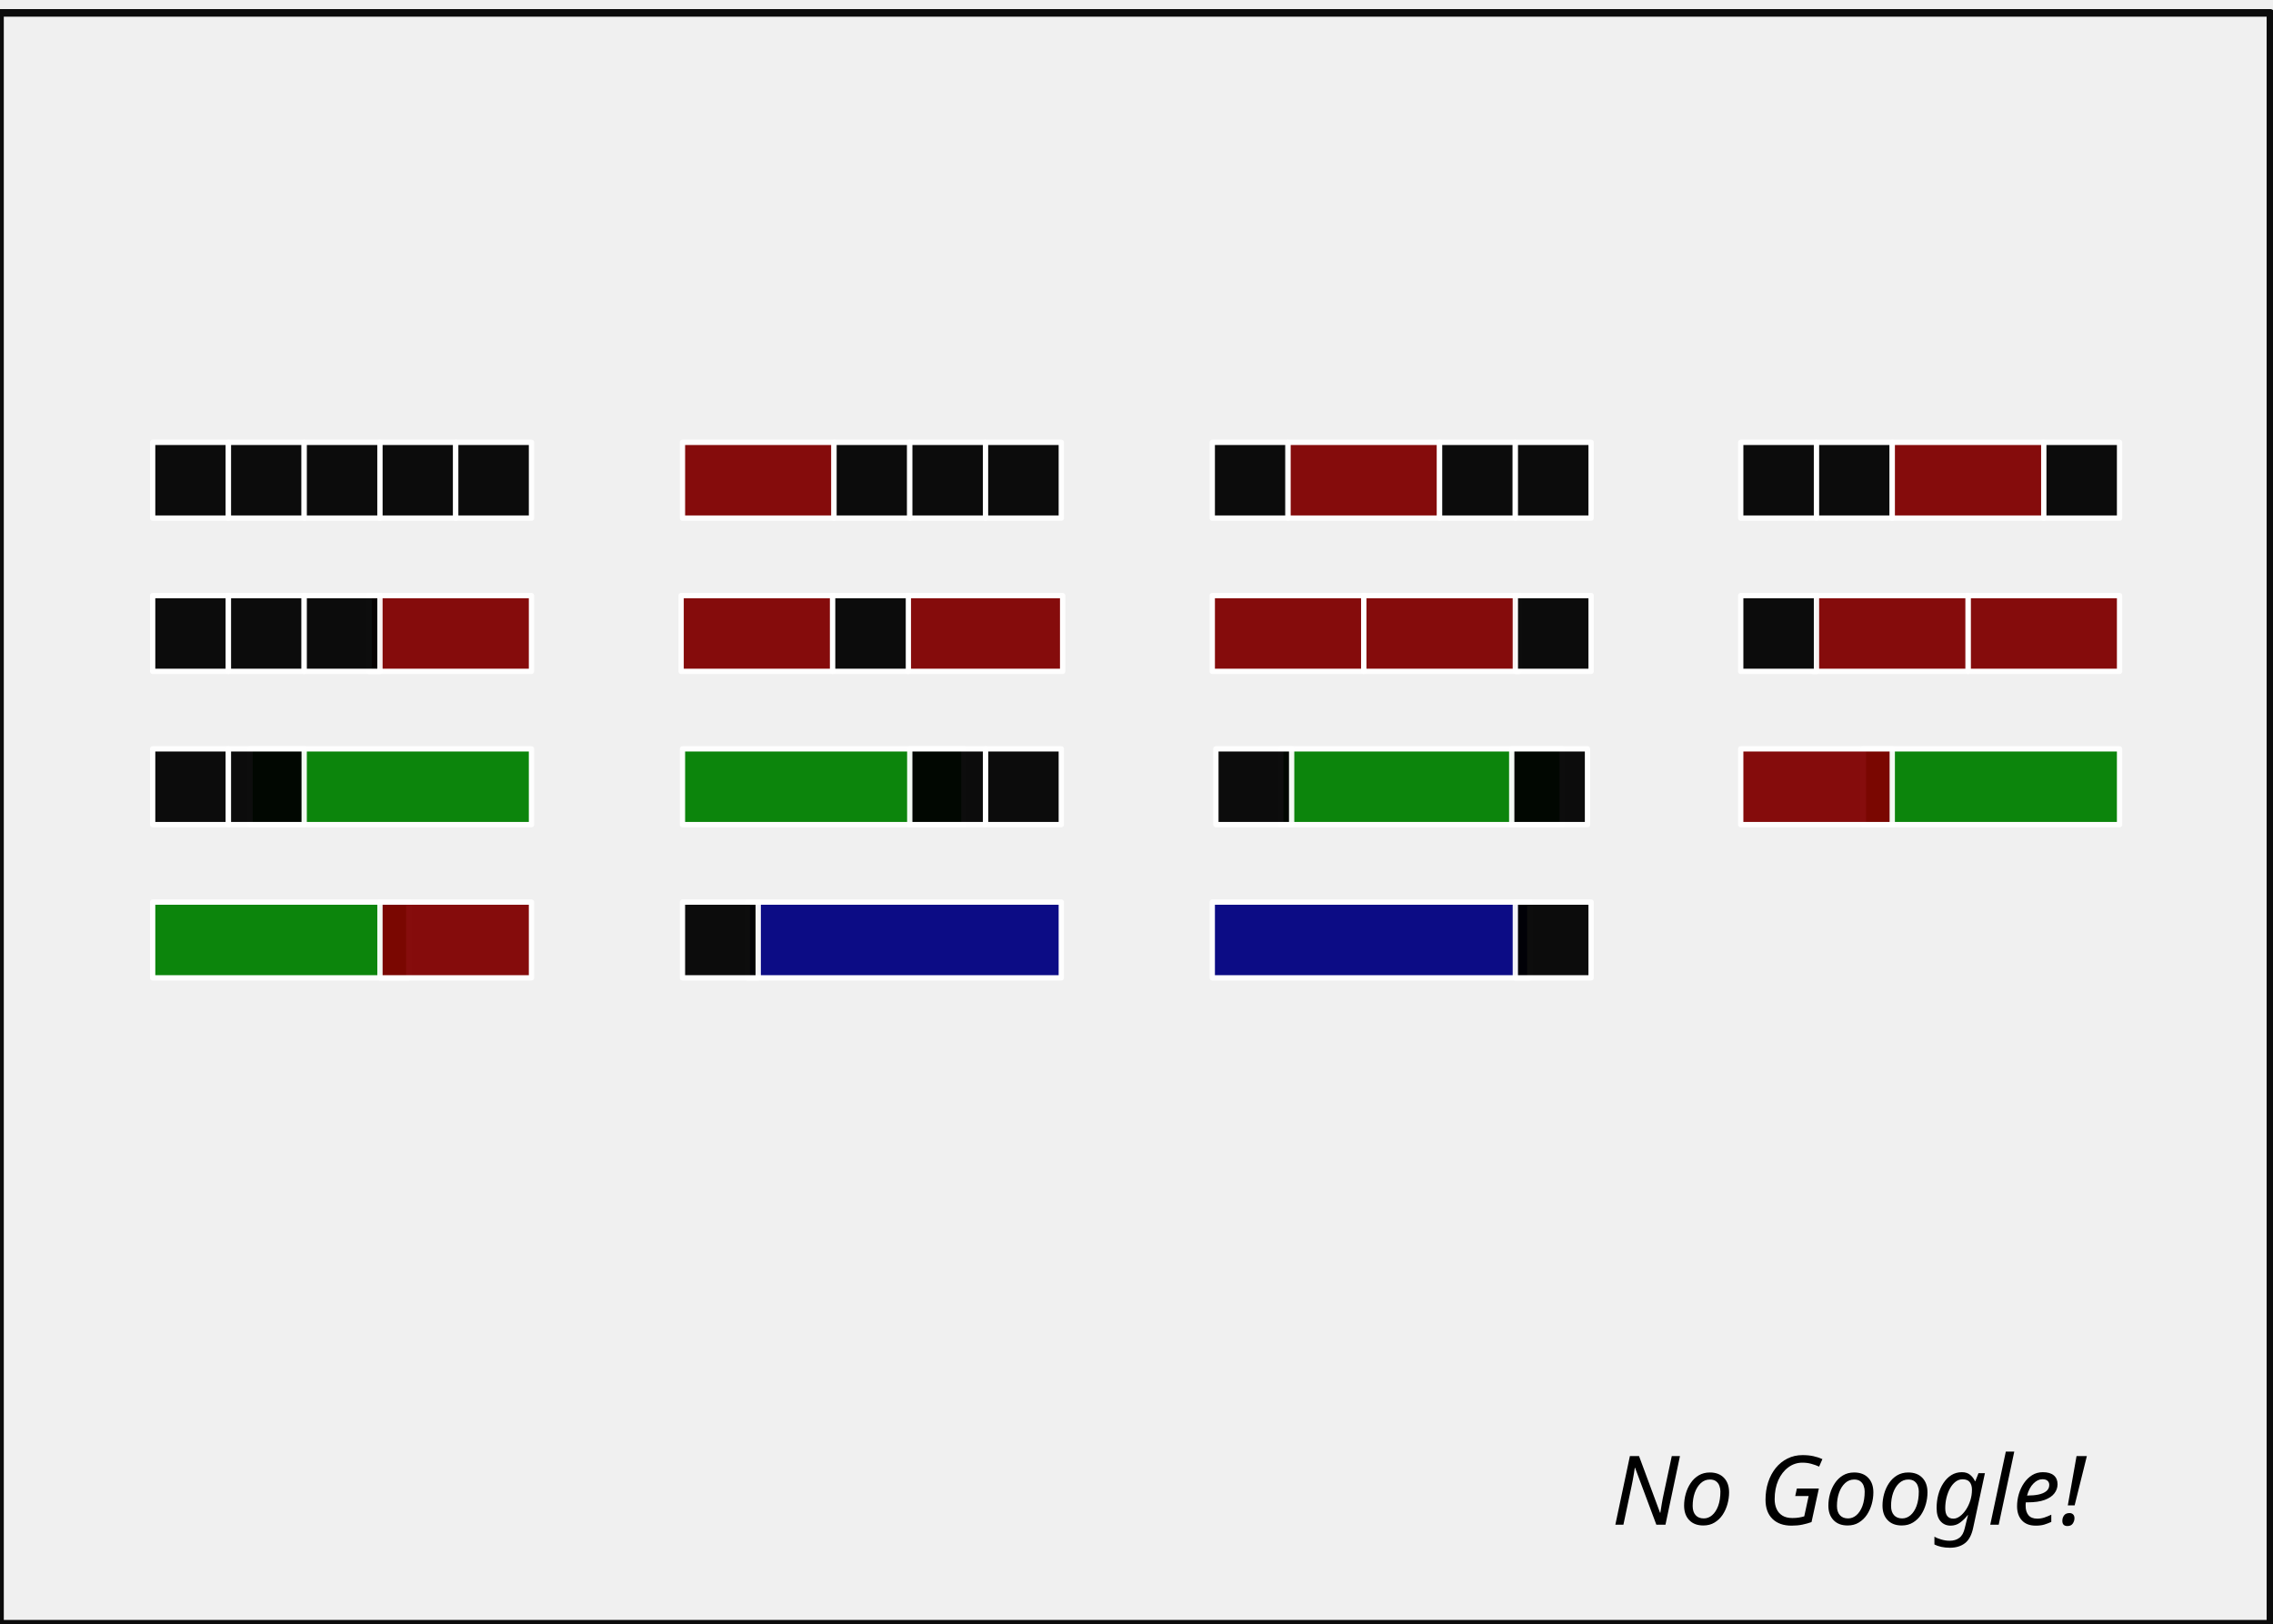
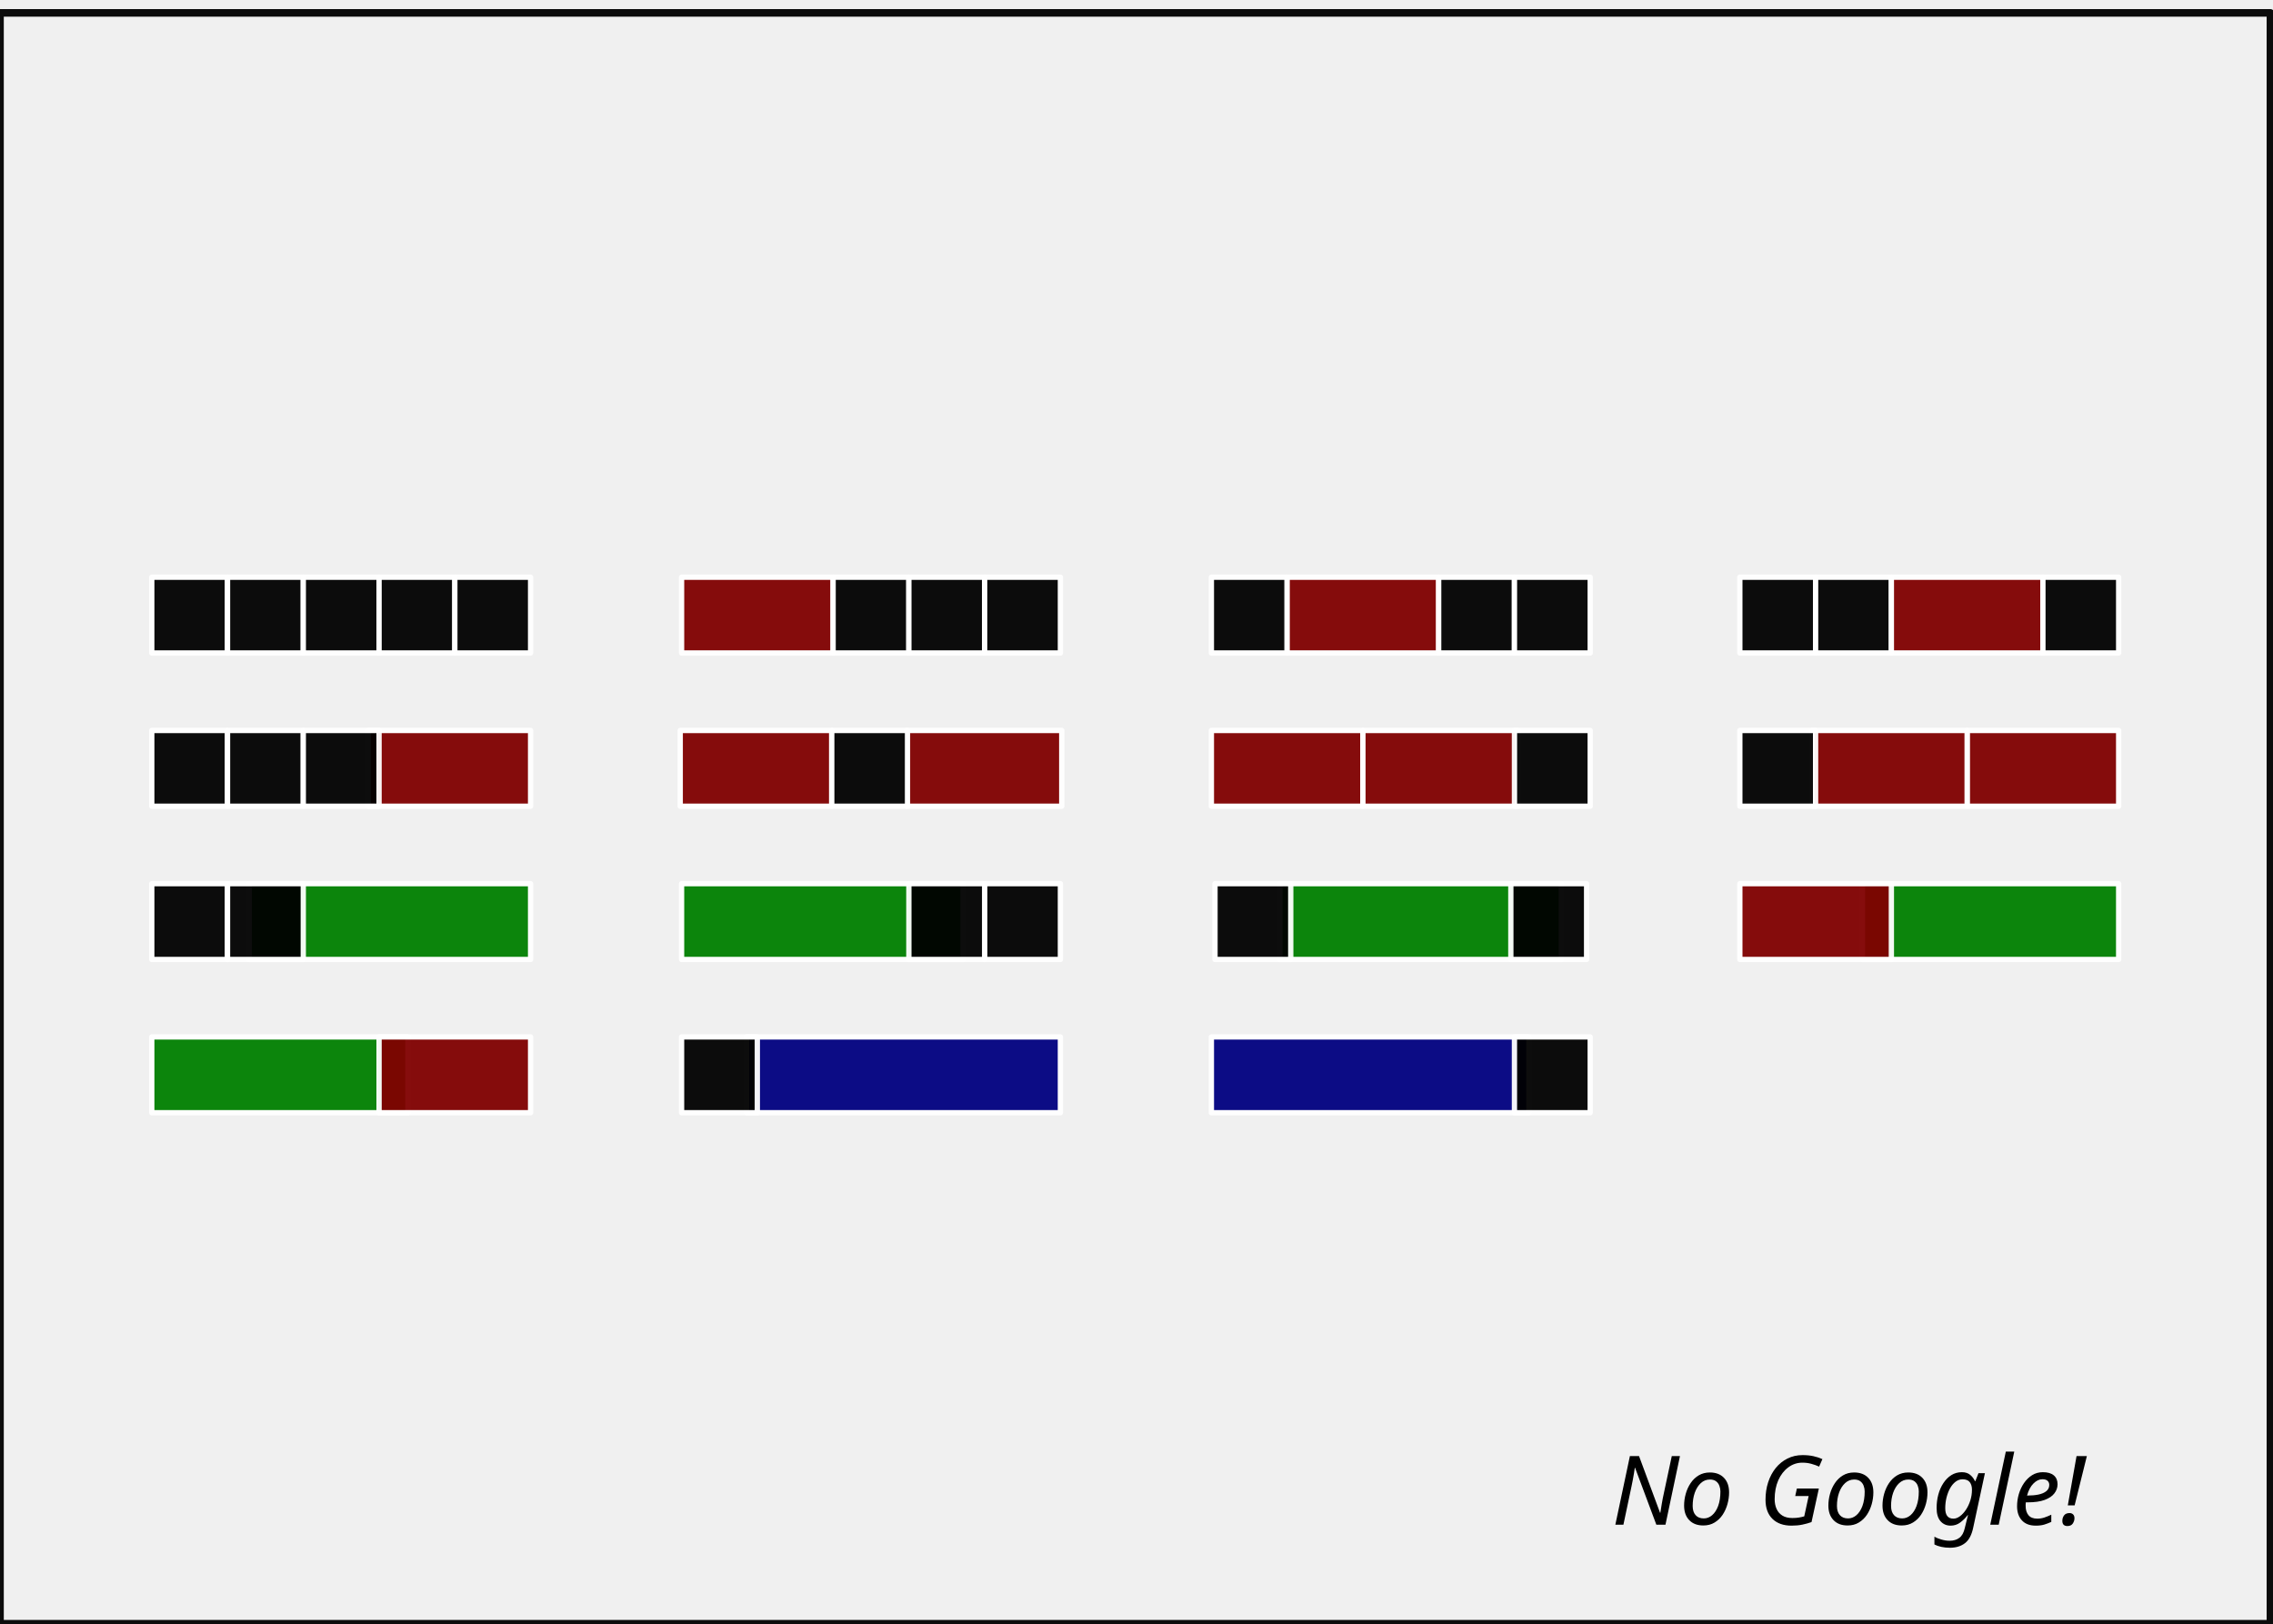
<svg xmlns="http://www.w3.org/2000/svg" width="630" height="450" id="svg2" version="1.1">
  <defs id="defs4" />
  <g id="layer1" transform="translate(0,-3759.449)">
    <text xml:space="preserve" style="font-size:26.643px;font-style:normal;font-weight:normal;text-align:center;line-height:125%;letter-spacing:0px;word-spacing:0px;text-anchor:middle;fill:#000000;fill-opacity:1;stroke:none;font-family:Sans" x="529.666" y="4181.994" id="text3813">
      <tspan id="tspan3815" x="529.666" y="4181.994" style="font-style:italic">No Google!</tspan>
    </text>
    <rect style="opacity:0.948;fill:none;stroke:#000000;stroke-width:2.1;stroke-linejoin:round;stroke-miterlimit:4;stroke-opacity:1;stroke-dasharray:none;stroke-dashoffset:0" id="rect4111" width="629.286" height="446.428" x="0" y="3763.021" />
-     <flowRoot xml:space="preserve" id="flowRoot3844" style="font-size:13px;font-style:normal;font-weight:normal;text-align:center;line-height:125%;letter-spacing:0px;word-spacing:0px;text-anchor:middle;fill:#000000;fill-opacity:1;stroke:none;font-family:Sans" transform="translate(0,3759.449)">
+     <flowRoot xml:space="preserve" id="flowRoot3844" style="font-size:13px;font-style:normal;font-weight:normal;text-align:center;line-height:125%;letter-spacing:0px;word-spacing:0px;text-anchor:middle;fill:#000000;fill-opacity:1;stroke:none;font-family:Sans" transform="translate(32.82548,3777.632)">
      <flowRegion id="flowRegion3846">
-         <rect id="rect3848" width="612.857" height="189.286" x="3.571" y="13.571" />
+         <rect id="rect3848" width="554.268" height="186.255" x="3.571" y="13.571" />
      </flowRegion>
-       <flowPara id="flowPara3850" style="font-size:16px">Using a combination of black square tiles and oblong tiles chosen from: red tiles measuring two units, green tiles measuring three units, and blue tiles measuring four units, it is possible to tile a row measuring five units in length in exactly fifteen different ways.</flowPara>
+       <flowPara id="flowPara3850" style="font-size:16px;font-style:normal;font-variant:normal;font-weight:500;font-stretch:normal;text-align:justify;text-anchor:start;font-family:CMU Serif;-inkscape-font-specification:CMU Serif Medium">Using a combination of black square tiles and oblong tiles chosen from: red tiles measuring two units, green tiles measuring three units, and blue tiles measuring four units, it is possible to tile a row measuring five units in length in exactly fifteen different ways.</flowPara>
    </flowRoot>
-     <flowRoot xml:space="preserve" id="flowRoot3852" style="font-size:13px;font-style:normal;font-weight:normal;text-align:center;line-height:125%;letter-spacing:0px;word-spacing:0px;text-anchor:middle;fill:#000000;fill-opacity:1;stroke:none;font-family:Sans" transform="translate(3.571429,3759.449)">
+     <flowRoot xml:space="preserve" id="flowRoot3852" style="font-size:13px;font-style:normal;font-weight:normal;text-align:center;line-height:125%;letter-spacing:0px;word-spacing:0px;text-anchor:middle;fill:#000000;fill-opacity:1;stroke:none;font-family:Sans" transform="translate(1.950083,3759.449)">
      <flowRegion id="flowRegion3854">
        <rect id="rect3856" width="623.572" height="44.286" x="5.2234378e-07" y="347.857" />
      </flowRegion>
-       <flowPara id="flowPara3858" style="font-size:18px">How many ways can a row, measuring fifty units, in length be tiled?</flowPara>
+       <flowPara id="flowPara3858" style="font-size:18px;font-style:normal;font-variant:normal;font-weight:500;font-stretch:normal;font-family:CMU Serif;-inkscape-font-specification:CMU Serif Medium">How many ways can a row, measuring fifty units, in length be tiled?</flowPara>
    </flowRoot>
-     <g id="g4092" transform="translate(15.31012,-6.410086)">
+     <g id="g4092" transform="translate(15.06291,30.96556)">
      <g transform="translate(2,25.00004)" id="g3965">
        <rect style="opacity:0.948;fill:#000000;stroke:#ffffff;stroke-width:1.47;stroke-linejoin:round;stroke-miterlimit:4;stroke-opacity:1;stroke-dasharray:none;stroke-dashoffset:0" id="rect3967" width="21" height="21" x="25" y="3863.449" />
        <rect style="opacity:0.948;fill:#000000;stroke:#ffffff;stroke-width:1.47;stroke-linejoin:round;stroke-miterlimit:4;stroke-opacity:1;stroke-dasharray:none;stroke-dashoffset:0" id="rect3969" width="21" height="21" x="46" y="3863.449" />
        <rect style="opacity:0.948;fill:#000000;stroke:#ffffff;stroke-width:1.47;stroke-linejoin:round;stroke-miterlimit:4;stroke-opacity:1;stroke-dasharray:none;stroke-dashoffset:0" id="rect3971" width="21" height="21" x="67" y="3863.449" />
        <rect style="opacity:0.948;fill:#000000;stroke:#ffffff;stroke-width:1.47;stroke-linejoin:round;stroke-miterlimit:4;stroke-opacity:1;stroke-dasharray:none;stroke-dashoffset:0" id="rect3973" width="21" height="21" x="88" y="3863.449" />
        <rect y="3863.449" x="109" height="21" width="21" id="rect3975" style="opacity:0.948;fill:#000000;stroke:#ffffff;stroke-width:1.47;stroke-linejoin:round;stroke-miterlimit:4;stroke-opacity:1;stroke-dasharray:none;stroke-dashoffset:0" />
      </g>
      <g transform="translate(153.6899,-2.589888)" id="g4083">
        <rect style="opacity:0.948;fill:#000080;stroke:#ffffff;stroke-width:1.47;stroke-linejoin:round;stroke-miterlimit:4;stroke-opacity:1;stroke-dasharray:none;stroke-dashoffset:0" id="rect3979" width="88" height="21" x="167" y="4018.449" />
        <rect y="4018.449" x="251" height="21" width="21" id="rect3987" style="opacity:0.948;fill:#000000;stroke:#ffffff;stroke-width:1.47;stroke-linejoin:round;stroke-miterlimit:4;stroke-opacity:1;stroke-dasharray:none;stroke-dashoffset:0" />
      </g>
      <g transform="translate(-133.1551,-2.589888)" id="g4079">
        <rect style="opacity:0.948;fill:#000080;stroke:#ffffff;stroke-width:1.47;stroke-linejoin:round;stroke-miterlimit:4;stroke-opacity:1;stroke-dasharray:none;stroke-dashoffset:0" id="rect3919" width="87" height="21" x="325" y="4018.449" />
        <rect y="4018.449" x="307" height="21" width="21" id="rect3911" style="opacity:0.948;fill:#000000;stroke:#ffffff;stroke-width:1.47;stroke-linejoin:round;stroke-miterlimit:4;stroke-opacity:1;stroke-dasharray:none;stroke-dashoffset:0" />
      </g>
      <g transform="translate(146.845,4.940087)" id="g4059">
        <rect transform="scale(-1,1)" style="opacity:0.948;fill:#008000;stroke:#ffffff;stroke-width:1.47;stroke-linejoin:round;stroke-miterlimit:4;stroke-opacity:1;stroke-dasharray:none;stroke-dashoffset:0" id="rect4007" width="78" height="21" x="-105" y="3968.449" />
        <rect transform="scale(-1,1)" y="3968.449" x="-132" height="21" width="21" id="rect4009" style="opacity:0.948;fill:#000000;stroke:#ffffff;stroke-width:1.47;stroke-linejoin:round;stroke-miterlimit:4;stroke-opacity:1;stroke-dasharray:none;stroke-dashoffset:0" />
        <rect transform="scale(-1,1)" y="3968.449" x="-111" height="21" width="21" id="rect4011" style="opacity:0.948;fill:#000000;stroke:#ffffff;stroke-width:1.47;stroke-linejoin:round;stroke-miterlimit:4;stroke-opacity:1;stroke-dasharray:none;stroke-dashoffset:0" />
      </g>
      <g transform="translate(142.6899,4.940087)" id="g4064">
        <rect transform="scale(-1,1)" style="opacity:0.948;fill:#008000;stroke:#ffffff;stroke-width:1.47;stroke-linejoin:round;stroke-miterlimit:4;stroke-opacity:1;stroke-dasharray:none;stroke-dashoffset:0" id="rect4013" width="78" height="21" x="-275" y="3968.449" />
        <rect transform="scale(-1,1)" y="3968.449" x="-282" height="21" width="21" id="rect4015" style="opacity:0.948;fill:#000000;stroke:#ffffff;stroke-width:1.47;stroke-linejoin:round;stroke-miterlimit:4;stroke-opacity:1;stroke-dasharray:none;stroke-dashoffset:0" />
        <rect transform="scale(-1,1)" y="3968.449" x="-200" height="21" width="21" id="rect4017" style="opacity:0.948;fill:#000000;stroke:#ffffff;stroke-width:1.47;stroke-linejoin:round;stroke-miterlimit:4;stroke-opacity:1;stroke-dasharray:none;stroke-dashoffset:0" />
      </g>
      <g transform="translate(-285,4.940087)" id="g4069">
        <rect y="3968.449" x="339" height="21" width="78" id="rect3880" style="opacity:0.948;fill:#008000;stroke:#ffffff;stroke-width:1.47;stroke-linejoin:round;stroke-miterlimit:4;stroke-opacity:1;stroke-dasharray:none;stroke-dashoffset:0" />
        <rect style="opacity:0.948;fill:#000000;stroke:#ffffff;stroke-width:1.47;stroke-linejoin:round;stroke-miterlimit:4;stroke-opacity:1;stroke-dasharray:none;stroke-dashoffset:0" id="rect3872" width="21" height="21" x="312" y="3968.449" />
        <rect style="opacity:0.948;fill:#000000;stroke:#ffffff;stroke-width:1.47;stroke-linejoin:round;stroke-miterlimit:4;stroke-opacity:1;stroke-dasharray:none;stroke-dashoffset:0" id="rect3874" width="21" height="21" x="333" y="3968.449" />
      </g>
      <g transform="translate(2.000006,21.47006)" id="g4053">
        <rect style="opacity:0.948;fill:#800000;stroke:#ffffff;stroke-width:1.47;stroke-linejoin:round;stroke-miterlimit:4;stroke-opacity:1;stroke-dasharray:none;stroke-dashoffset:0" id="rect3999" width="45" height="21" x="85" y="3909.449" />
        <rect y="3909.449" x="25" height="21" width="21" id="rect4001" style="opacity:0.948;fill:#000000;stroke:#ffffff;stroke-width:1.47;stroke-linejoin:round;stroke-miterlimit:4;stroke-opacity:1;stroke-dasharray:none;stroke-dashoffset:0" />
        <rect y="3909.449" x="46" height="21" width="21" id="rect4003" style="opacity:0.948;fill:#000000;stroke:#ffffff;stroke-width:1.47;stroke-linejoin:round;stroke-miterlimit:4;stroke-opacity:1;stroke-dasharray:none;stroke-dashoffset:0" />
        <rect y="3909.449" x="67" height="21" width="21" id="rect4005" style="opacity:0.948;fill:#000000;stroke:#ffffff;stroke-width:1.47;stroke-linejoin:round;stroke-miterlimit:4;stroke-opacity:1;stroke-dasharray:none;stroke-dashoffset:0" />
      </g>
      <g transform="translate(-1.155061,25.00003)" id="g4019">
        <rect y="3863.449" x="175" height="21" width="42" id="rect3926" style="opacity:0.948;fill:#800000;stroke:#ffffff;stroke-width:1.47;stroke-linejoin:round;stroke-miterlimit:4;stroke-opacity:1;stroke-dasharray:none;stroke-dashoffset:0" />
        <rect y="3863.449" x="217" height="21" width="21" id="rect3928" style="opacity:0.948;fill:#000000;stroke:#ffffff;stroke-width:1.47;stroke-linejoin:round;stroke-miterlimit:4;stroke-opacity:1;stroke-dasharray:none;stroke-dashoffset:0" />
        <rect y="3863.449" x="238" height="21" width="21" id="rect3930" style="opacity:0.948;fill:#000000;stroke:#ffffff;stroke-width:1.47;stroke-linejoin:round;stroke-miterlimit:4;stroke-opacity:1;stroke-dasharray:none;stroke-dashoffset:0" />
        <rect style="opacity:0.948;fill:#000000;stroke:#ffffff;stroke-width:1.47;stroke-linejoin:round;stroke-miterlimit:4;stroke-opacity:1;stroke-dasharray:none;stroke-dashoffset:0" id="rect3932" width="21" height="21" x="259" y="3863.449" />
      </g>
      <g transform="translate(145.6899,22.47005)" id="g4048">
        <rect style="opacity:0.948;fill:#800000;stroke:#ffffff;stroke-width:1.47;stroke-linejoin:round;stroke-miterlimit:4;stroke-opacity:1;stroke-dasharray:none;stroke-dashoffset:0" id="rect3940" width="42" height="21" x="175" y="3908.449" />
        <rect style="opacity:0.948;fill:#800000;stroke:#ffffff;stroke-width:1.47;stroke-linejoin:round;stroke-miterlimit:4;stroke-opacity:1;stroke-dasharray:none;stroke-dashoffset:0" id="rect3942" width="43" height="21" x="217" y="3908.449" />
        <rect y="3908.449" x="259" height="21" width="21" id="rect3944" style="opacity:0.948;fill:#000000;stroke:#ffffff;stroke-width:1.47;stroke-linejoin:round;stroke-miterlimit:4;stroke-opacity:1;stroke-dasharray:none;stroke-dashoffset:0" />
      </g>
      <g transform="translate(-1.840122,22.47005)" id="g4037">
        <g transform="matrix(-1,0,0,1,1042,0)" id="g3951">
          <rect y="3908.449" x="468" height="21" width="42" id="rect3953" style="opacity:0.948;fill:#800000;stroke:#ffffff;stroke-width:1.47;stroke-linejoin:round;stroke-miterlimit:4;stroke-opacity:1;stroke-dasharray:none;stroke-dashoffset:0" />
          <rect y="3908.449" x="510" height="21" width="43" id="rect3955" style="opacity:0.948;fill:#800000;stroke:#ffffff;stroke-width:1.47;stroke-linejoin:round;stroke-miterlimit:4;stroke-opacity:1;stroke-dasharray:none;stroke-dashoffset:0" />
          <rect style="opacity:0.948;fill:#000000;stroke:#ffffff;stroke-width:1.47;stroke-linejoin:round;stroke-miterlimit:4;stroke-opacity:1;stroke-dasharray:none;stroke-dashoffset:0" id="rect3957" width="21" height="21" x="552" y="3908.449" />
        </g>
      </g>
      <g transform="translate(-442,46.41007)" id="g4074">
        <g transform="matrix(-1,0,0,1,1042,61.00003)" id="g3959">
          <rect style="opacity:0.948;fill:#008000;stroke:#ffffff;stroke-width:1.47;stroke-linejoin:round;stroke-miterlimit:4;stroke-opacity:1;stroke-dasharray:none;stroke-dashoffset:0" id="rect3961" width="71" height="21" x="502" y="3908.449" />
          <rect y="3908.449" x="468" height="21" width="42" id="rect3963" style="opacity:0.948;fill:#800000;stroke:#ffffff;stroke-width:1.47;stroke-linejoin:round;stroke-miterlimit:4;stroke-opacity:1;stroke-dasharray:none;stroke-dashoffset:0" />
        </g>
      </g>
      <g transform="translate(445.1599,-45.05996)" id="g4087">
        <g id="g3946" transform="translate(-446,110)">
          <rect y="3908.449" x="502" height="21" width="71" id="rect3938" style="opacity:0.948;fill:#008000;stroke:#ffffff;stroke-width:1.47;stroke-linejoin:round;stroke-miterlimit:4;stroke-opacity:1;stroke-dasharray:none;stroke-dashoffset:0" />
          <rect style="opacity:0.948;fill:#800000;stroke:#ffffff;stroke-width:1.47;stroke-linejoin:round;stroke-miterlimit:4;stroke-opacity:1;stroke-dasharray:none;stroke-dashoffset:0" id="rect3934" width="42" height="21" x="468" y="3908.449" />
        </g>
      </g>
      <g transform="translate(-134.53,22.47005)" id="g4043">
        <rect style="opacity:0.948;fill:#800000;stroke:#ffffff;stroke-width:1.47;stroke-linejoin:round;stroke-miterlimit:4;stroke-opacity:1;stroke-dasharray:none;stroke-dashoffset:0" id="rect3882" width="42" height="21" x="308" y="3908.449" />
        <rect style="opacity:0.948;fill:#800000;stroke:#ffffff;stroke-width:1.47;stroke-linejoin:round;stroke-miterlimit:4;stroke-opacity:1;stroke-dasharray:none;stroke-dashoffset:0" id="rect3886" width="43" height="21" x="370.75" y="3908.449" />
        <rect y="3908.449" x="350" height="21" width="21" id="rect3890" style="opacity:0.948;fill:#000000;stroke:#ffffff;stroke-width:1.47;stroke-linejoin:round;stroke-miterlimit:4;stroke-opacity:1;stroke-dasharray:none;stroke-dashoffset:0" />
      </g>
      <g transform="translate(10.68988,25.00004)" id="g4025">
        <rect style="opacity:0.948;fill:#000000;stroke:#ffffff;stroke-width:1.47;stroke-linejoin:round;stroke-miterlimit:4;stroke-opacity:1;stroke-dasharray:none;stroke-dashoffset:0" id="rect3892" width="21" height="21" x="310" y="3863.449" />
        <rect style="opacity:0.948;fill:#800000;stroke:#ffffff;stroke-width:1.47;stroke-linejoin:round;stroke-miterlimit:4;stroke-opacity:1;stroke-dasharray:none;stroke-dashoffset:0" id="rect3894" width="42" height="21" x="331" y="3863.449" />
        <rect style="opacity:0.948;fill:#000000;stroke:#ffffff;stroke-width:1.47;stroke-linejoin:round;stroke-miterlimit:4;stroke-opacity:1;stroke-dasharray:none;stroke-dashoffset:0" id="rect3898" width="21" height="21" x="373" y="3863.449" />
        <rect y="3863.449" x="394" height="21" width="21" id="rect3900" style="opacity:0.948;fill:#000000;stroke:#ffffff;stroke-width:1.47;stroke-linejoin:round;stroke-miterlimit:4;stroke-opacity:1;stroke-dasharray:none;stroke-dashoffset:0" />
      </g>
      <g transform="translate(-0.8401223,25.00004)" id="g4031">
        <rect y="3863.449" x="468" height="21" width="21" id="rect3864" style="opacity:0.948;fill:#000000;stroke:#ffffff;stroke-width:1.47;stroke-linejoin:round;stroke-miterlimit:4;stroke-opacity:1;stroke-dasharray:none;stroke-dashoffset:0" />
        <rect y="3863.449" x="489" height="21" width="21" id="rect3866" style="opacity:0.948;fill:#000000;stroke:#ffffff;stroke-width:1.47;stroke-linejoin:round;stroke-miterlimit:4;stroke-opacity:1;stroke-dasharray:none;stroke-dashoffset:0" />
        <rect y="3863.449" x="510" height="21" width="42" id="rect3870" style="opacity:0.948;fill:#800000;stroke:#ffffff;stroke-width:1.47;stroke-linejoin:round;stroke-miterlimit:4;stroke-opacity:1;stroke-dasharray:none;stroke-dashoffset:0" />
        <rect style="opacity:0.948;fill:#000000;stroke:#ffffff;stroke-width:1.47;stroke-linejoin:round;stroke-miterlimit:4;stroke-opacity:1;stroke-dasharray:none;stroke-dashoffset:0" id="rect3860" width="21" height="21" x="552" y="3863.449" />
      </g>
    </g>
  </g>
</svg>
